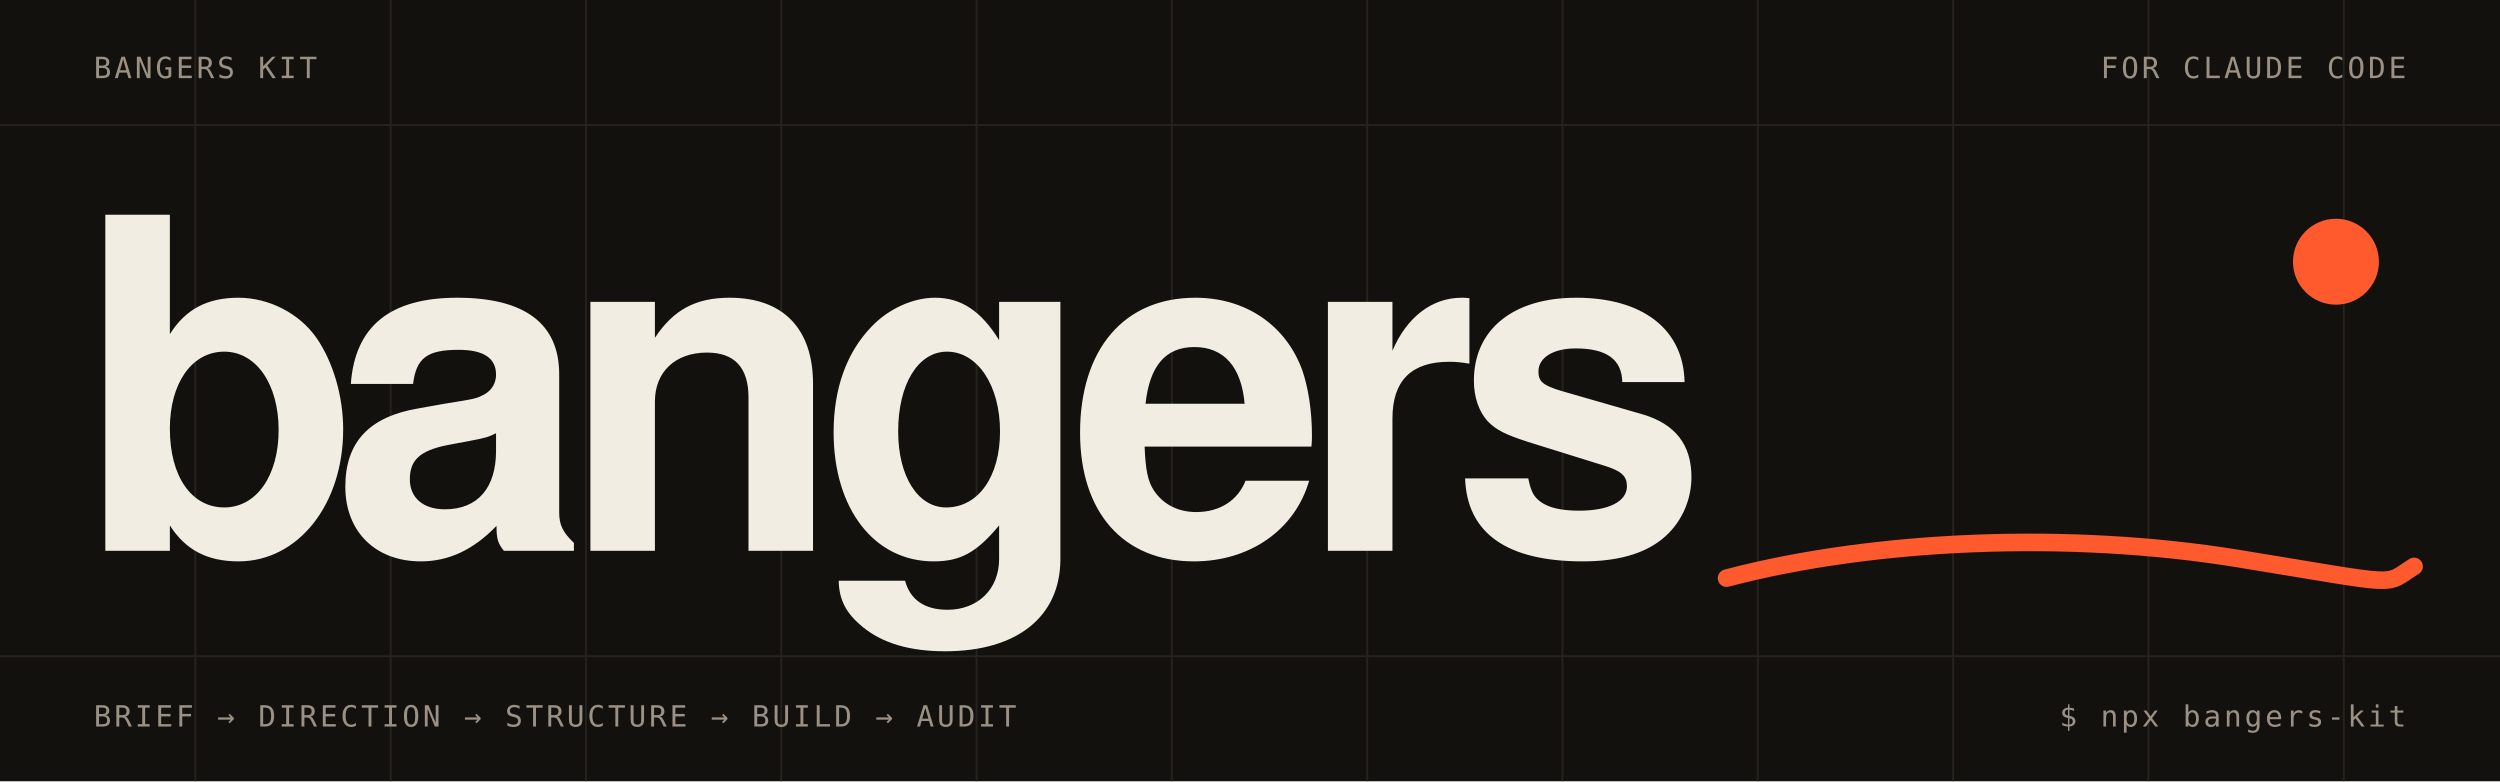
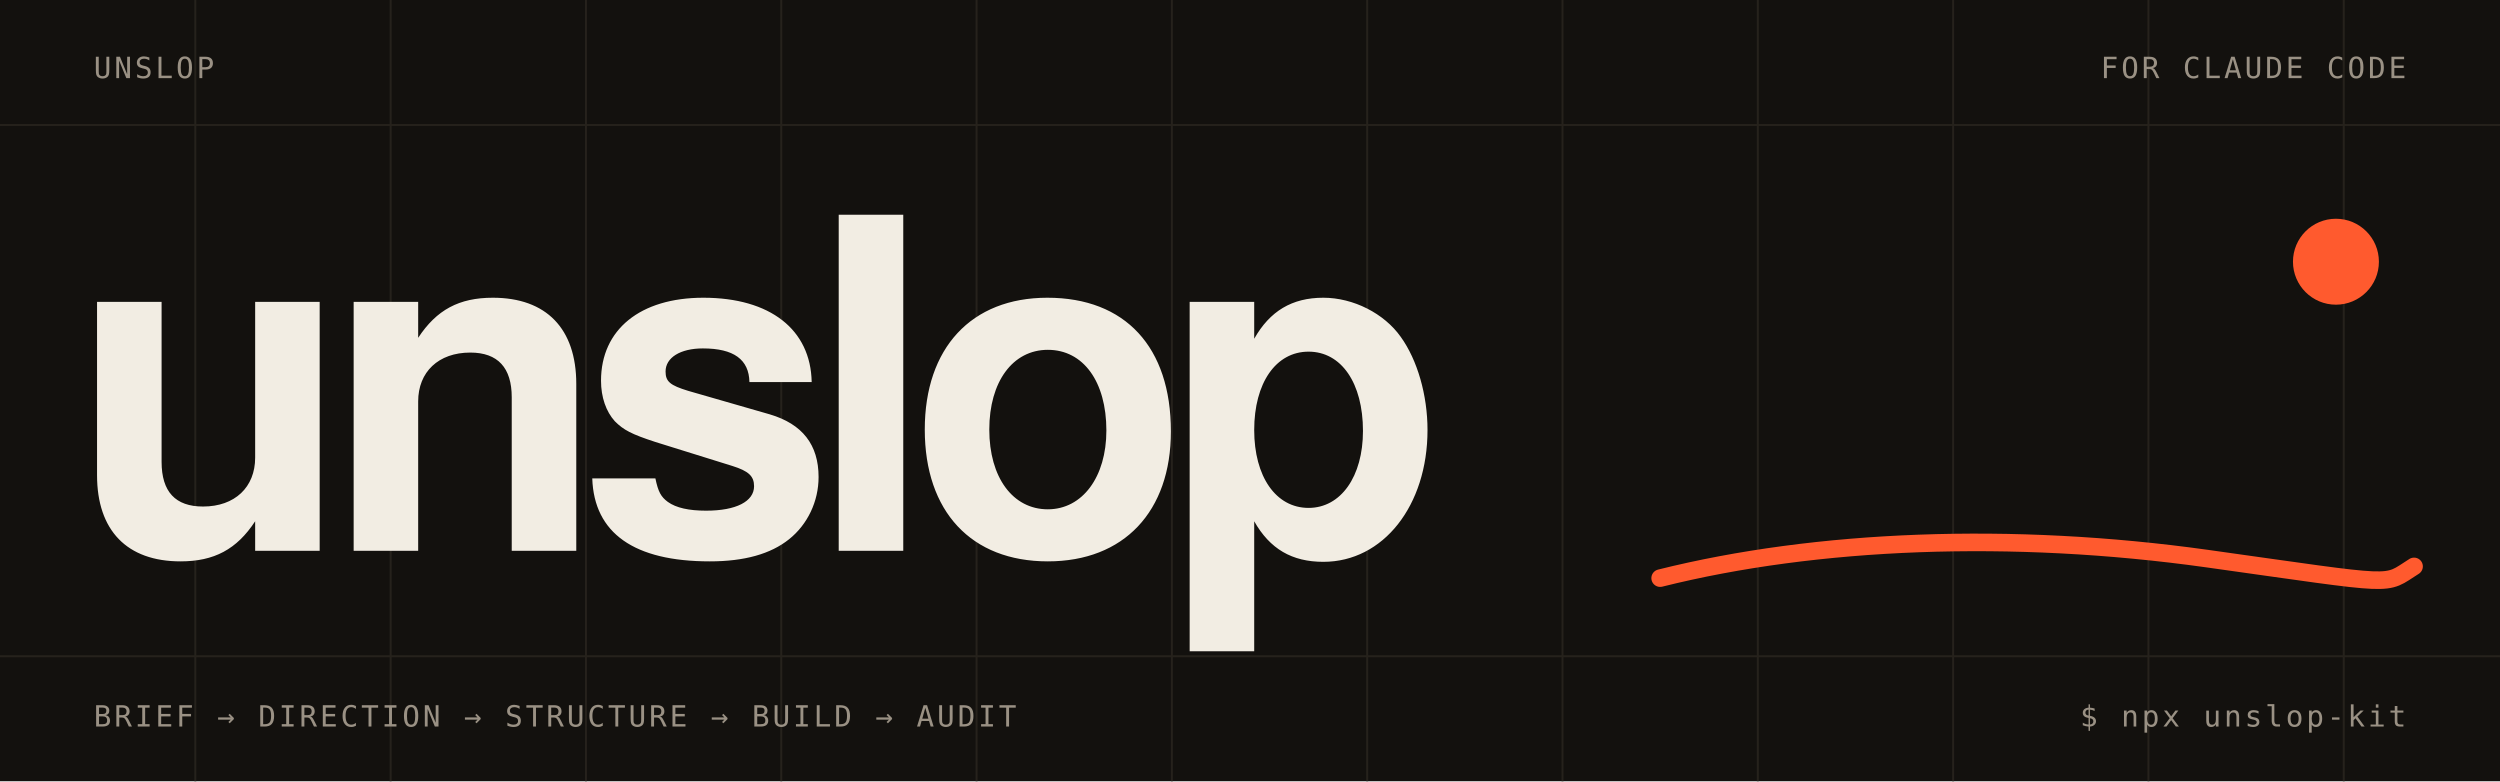
<svg xmlns="http://www.w3.org/2000/svg" viewBox="0 0 1280 400" width="1280" height="400" role="img" aria-labelledby="t">
  <rect width="1280" height="400" fill="#13110E" />
  <line x1="100" y1="0" x2="100" y2="400" stroke="#26221C" stroke-width="1" />
  <line x1="200" y1="0" x2="200" y2="400" stroke="#26221C" stroke-width="1" />
  <line x1="300" y1="0" x2="300" y2="400" stroke="#26221C" stroke-width="1" />
  <line x1="400" y1="0" x2="400" y2="400" stroke="#26221C" stroke-width="1" />
  <line x1="500" y1="0" x2="500" y2="400" stroke="#26221C" stroke-width="1" />
  <line x1="600" y1="0" x2="600" y2="400" stroke="#26221C" stroke-width="1" />
  <line x1="700" y1="0" x2="700" y2="400" stroke="#26221C" stroke-width="1" />
  <line x1="800" y1="0" x2="800" y2="400" stroke="#26221C" stroke-width="1" />
  <line x1="900" y1="0" x2="900" y2="400" stroke="#26221C" stroke-width="1" />
  <line x1="1000" y1="0" x2="1000" y2="400" stroke="#26221C" stroke-width="1" />
  <line x1="1100" y1="0" x2="1100" y2="400" stroke="#26221C" stroke-width="1" />
  <line x1="1200" y1="0" x2="1200" y2="400" stroke="#26221C" stroke-width="1" />
  <line x1="0" y1="64" x2="1280" y2="64" stroke="#26221C" />
  <line x1="0" y1="336" x2="1280" y2="336" stroke="#26221C" />
  <g font-family="ui-monospace, SFMono-Regular, Menlo, Consolas, monospace" font-size="15" fill="#9A9184" letter-spacing="1.5">
-     <text x="48" y="40">BANGERS KIT</text>
+     <text x="48" y="40">UNSLOP</text>
    <text x="1232" y="40" text-anchor="end">FOR CLAUDE CODE</text>
    <text x="48" y="372">BRIEF → DIRECTION → STRUCTURE → BUILD → AUDIT</text>
-     <text x="1232" y="372" text-anchor="end">$ npx bangers-kit</text>
+     <text x="1232" y="372" text-anchor="end">$ npx unslop-kit</text>
  </g>
-   <text x="40" y="282" font-family="'Helvetica Neue', Helvetica, Arial, sans-serif" font-weight="800" font-size="236" letter-spacing="-14" fill="#F2EDE3">bangers</text>
-   <path d="M884 296 C 960 276, 1060 272, 1146 286 S 1220 300, 1236 290" fill="none" stroke="#FF5A2E" stroke-width="9" stroke-linecap="round" />
+   <text x="36" y="282" font-family="'Helvetica Neue', Helvetica, Arial, sans-serif" font-weight="800" font-size="236" letter-spacing="-14" fill="#F2EDE3">unslop</text>
+   <path d="M850 296 C 930 276, 1030 272, 1130 286 S 1220 300, 1236 290" fill="none" stroke="#FF5A2E" stroke-width="9" stroke-linecap="round" />
  <circle cx="1196" cy="134" r="22" fill="#FF5A2E" />
</svg>
